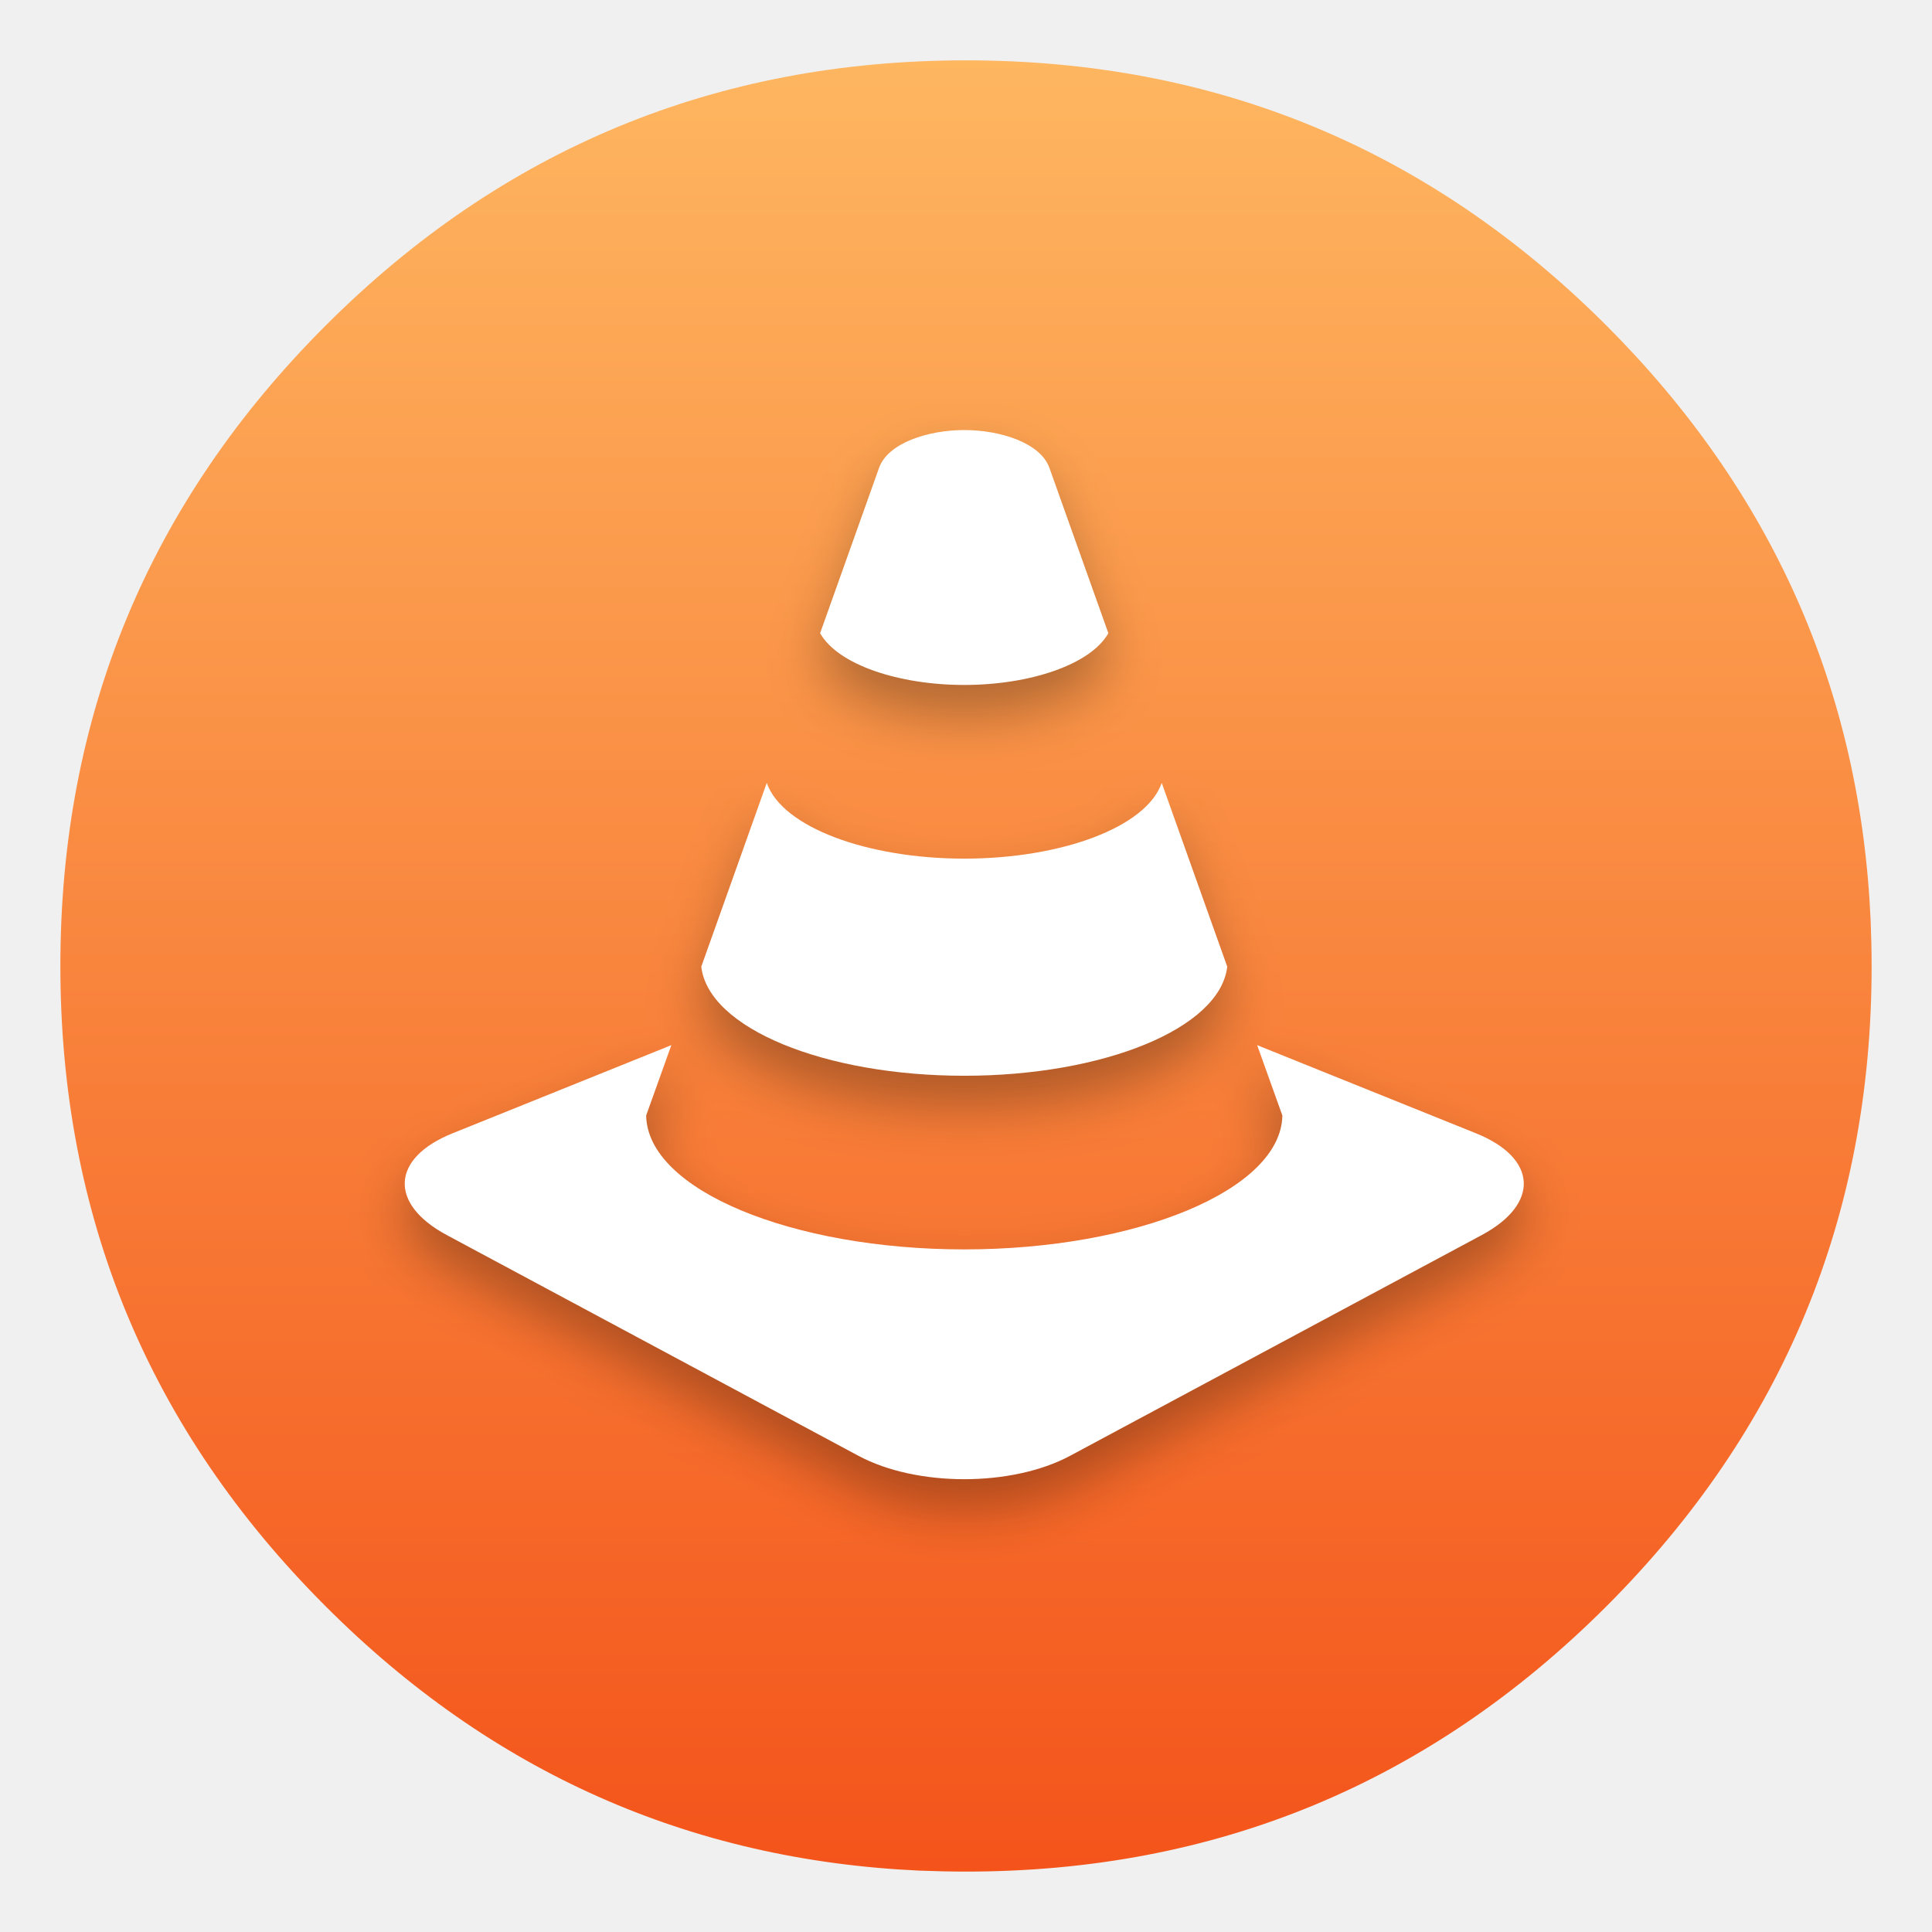
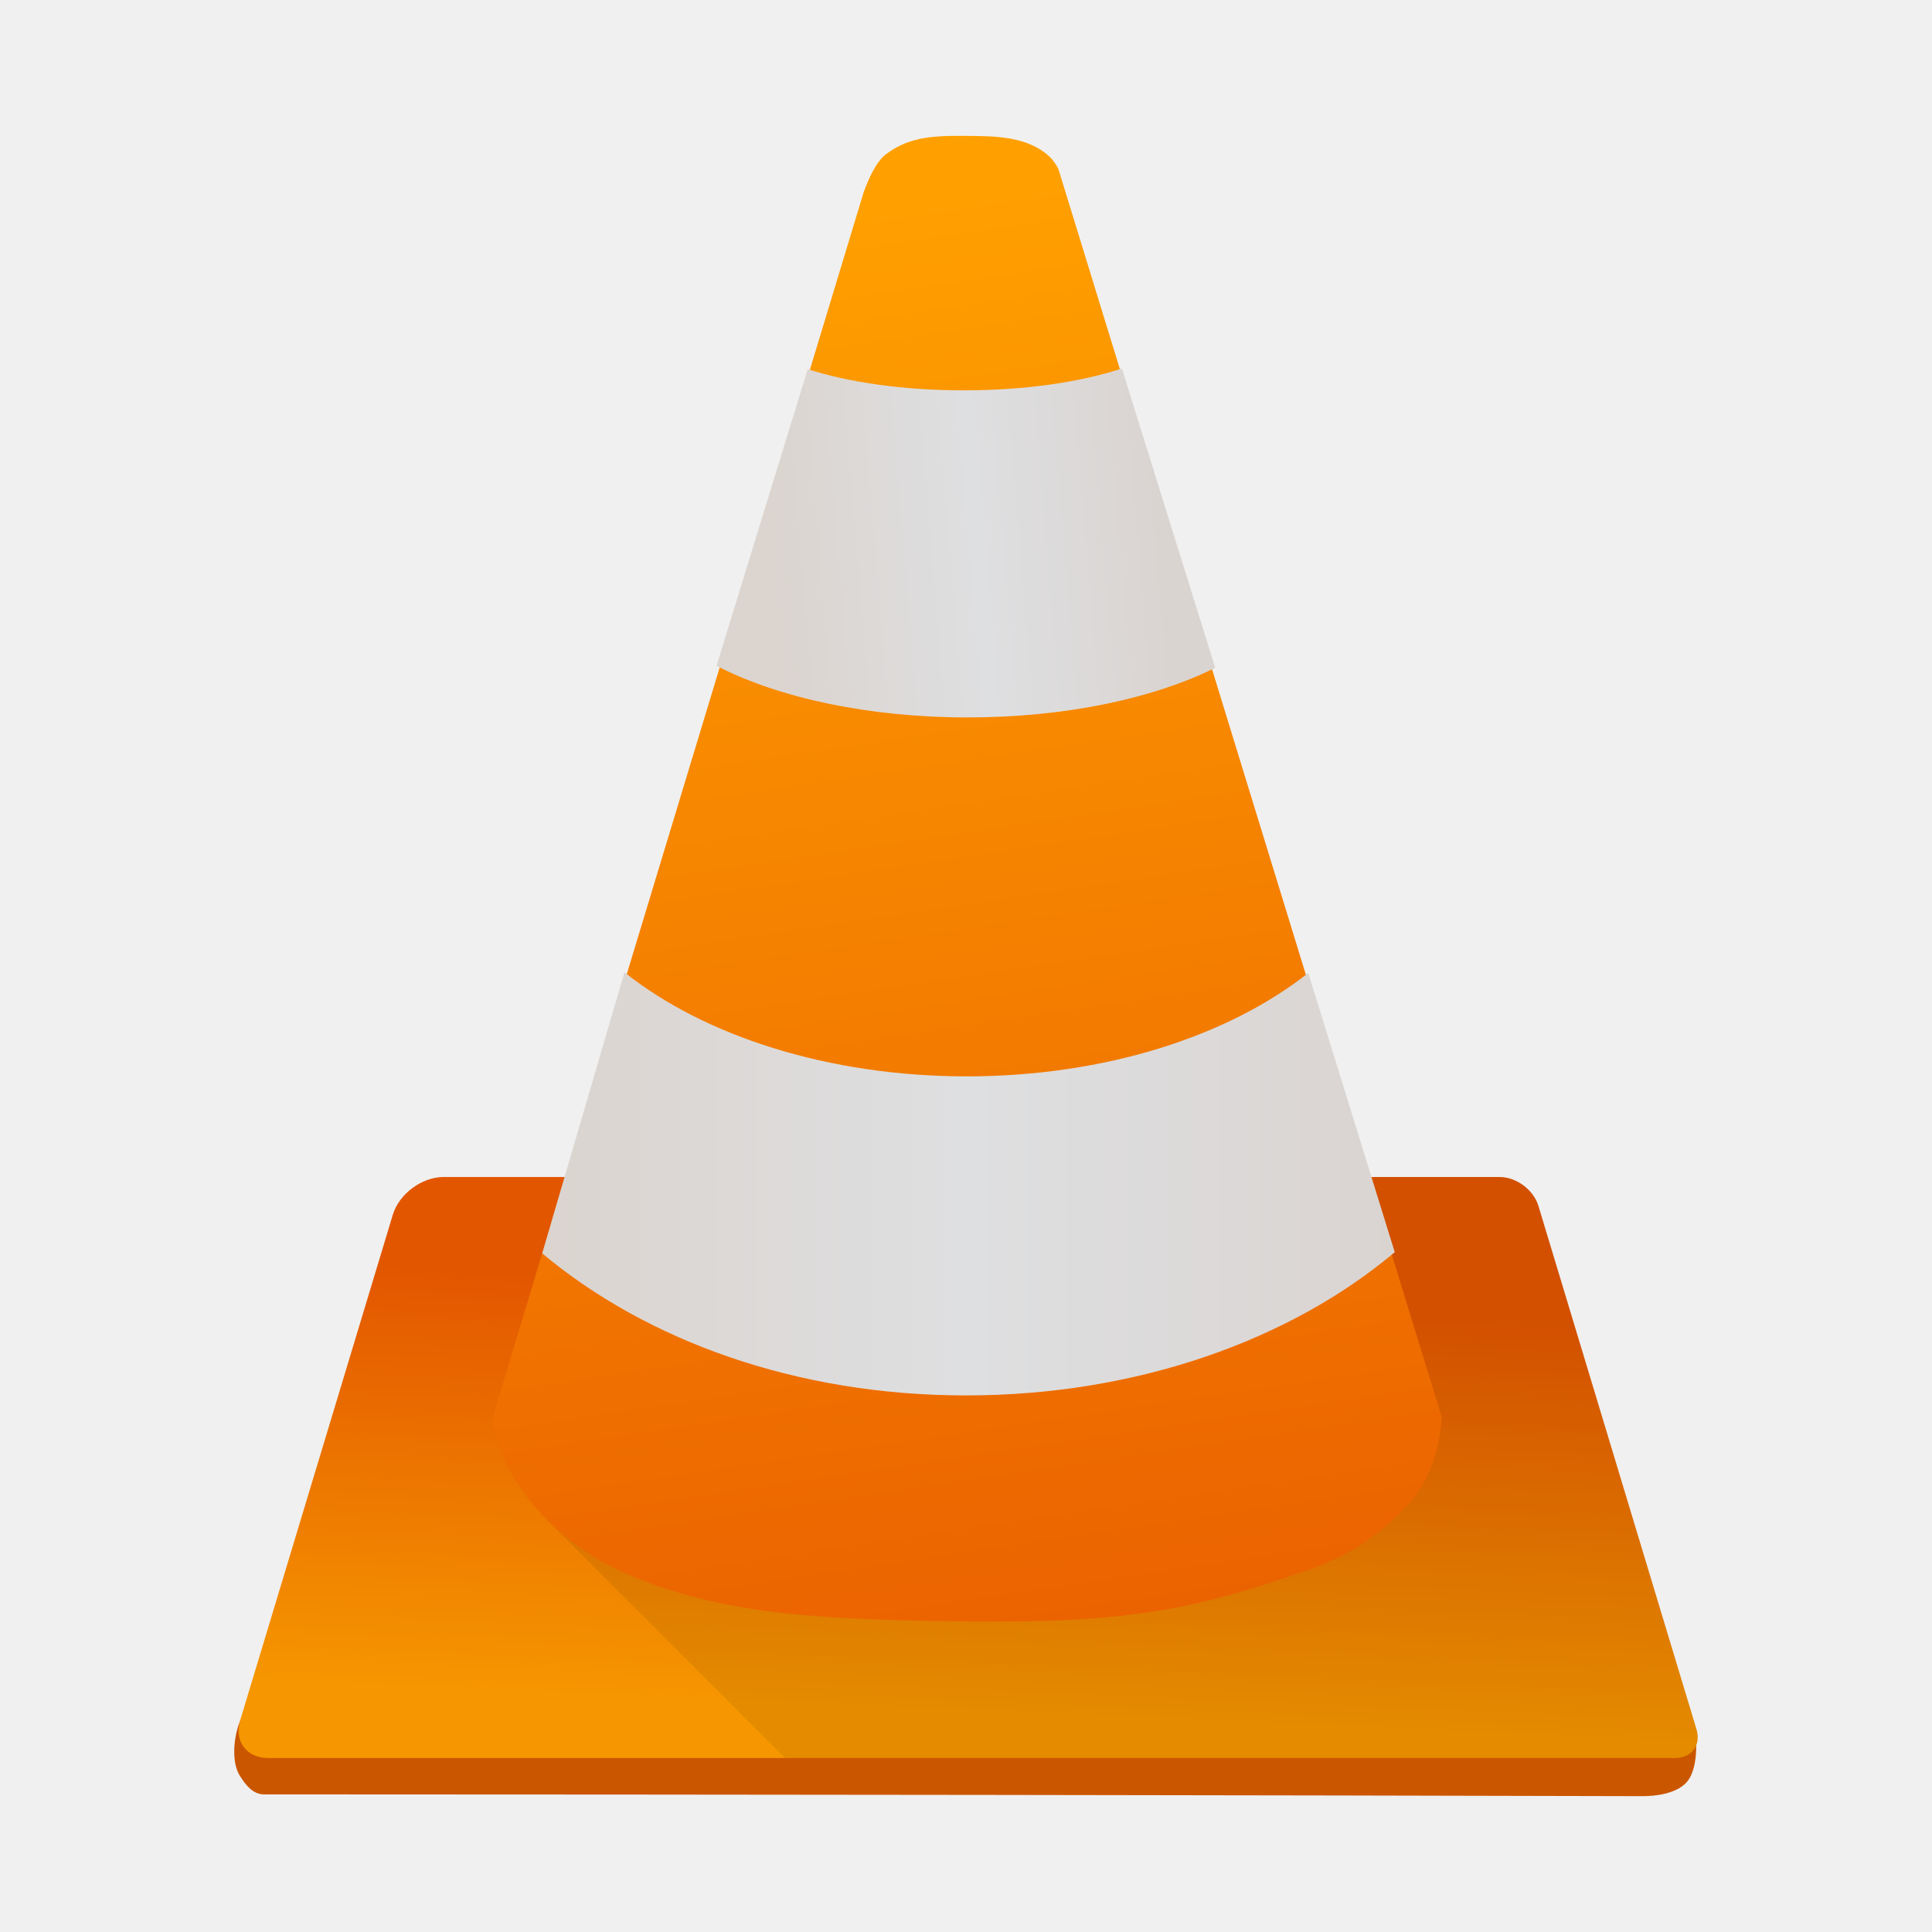
- <svg xmlns="http://www.w3.org/2000/svg" id="Calculator" width="64" height="64" enable-background="new 0 0 1024 1024" image-rendering="optimizeSpeed" version="1.1" viewBox="0 0 64 64">
-   <defs>
-     <linearGradient id="c" x1="520.32" x2="520.32" y1="-19.132" y2="1028.8" gradientTransform="matrix(.063633 0 0 .063633 -.56761 -.53897)" gradientUnits="userSpaceOnUse">
-       <stop stop-color="#ffbc64" offset="0" />
-       <stop stop-color="#f34f17" offset="1" />
+ <svg xmlns="http://www.w3.org/2000/svg" xmlns:xlink="http://www.w3.org/1999/xlink" id="Calculator" width="64" height="64" enable-background="new 0 0 1024 1024" image-rendering="optimizeSpeed" version="1.1" viewBox="0 0 64 64">
+   <defs id="defs12">
+     <linearGradient id="linearGradient874">
+       <stop style="stop-color:#dbd4cf;stop-opacity:1" offset="0" id="stop870" />
+       <stop style="stop-color:#dedfe1;stop-opacity:1" offset="0.502" id="stop878" />
+       <stop style="stop-color:#dad4d1;stop-opacity:1" offset="1" id="stop872" />
+     </linearGradient>
+     <linearGradient id="c" x1="520.32" x2="520.32" y1="-19.132" y2="1028.8" gradientTransform="matrix(0.063633,0,0,0.063633,-100.0232,-0.53897)" gradientUnits="userSpaceOnUse">
+       <stop stop-color="#ffbc64" offset="0" id="stop4" />
+       <stop stop-color="#f34f17" offset="1" id="stop6" />
    </linearGradient>
    <filter id="filter827" x="-.058" y="-.062" width="1.116" height="1.124" color-interpolation-filters="sRGB">
-       <feGaussianBlur stdDeviation="0.898" />
+       <feGaussianBlur stdDeviation="0.898" id="feGaussianBlur9" />
    </filter>
+     <linearGradient id="e" gradientTransform="matrix(0.3145075,0,0,0.320871,16.36046,16.41612)" gradientUnits="userSpaceOnUse" x1="46.226" x2="44.376" y1="82.088" y2="125.316">
+       <stop offset="0" stop-color="#e35600" id="stop16" />
+       <stop offset="1" stop-color="#f69600" id="stop18" />
+     </linearGradient>
+     <linearGradient id="d" gradientUnits="userSpaceOnUse" x1="413.989" x2="407.691" y1="545.196" y2="502.908" gradientTransform="matrix(1.249999,0,0,1.249999,-478.7141,-622.7468)">
+       <stop offset="0" stop-color="#e95c00" id="stop11" />
+       <stop offset="1" stop-color="#ffa000" id="stop13" />
+     </linearGradient>
+     <linearGradient id="c-3" gradientTransform="matrix(0.08952339,0,0,0.088761,16.22613,16.86381)" gradientUnits="userSpaceOnUse" x1="44.104" x2="278.432" xlink:href="#a" y1="228.6" y2="290.7" />
+     <linearGradient id="a">
+       <stop offset="0" stop-color="#dbd4cf" id="stop2" />
+       <stop offset=".529" stop-color="#dedfe1" id="stop4-6" />
+       <stop offset="1" stop-color="#dad4d1" id="stop6-7" />
+     </linearGradient>
+     <linearGradient id="b" gradientTransform="matrix(0.09007651,0,0,0.088761,16.12849,16.86381)" gradientUnits="userSpaceOnUse" x1="104.886" x2="246.866" xlink:href="#a" y1="12.641" y2="0.951" />
+     <linearGradient xlink:href="#linearGradient874" id="linearGradient876" x1="17.961" y1="39.217" x2="46.203" y2="39.217" gradientUnits="userSpaceOnUse" />
  </defs>
-   <path d="m62 32c0-0.506-0.013-1.009-0.032-1.499q-0.509-11.464-8.753-19.717c-5.857-5.854-12.93-8.785-21.215-8.785-8.282 0-15.358 2.93-21.212 8.785-5.857 5.854-8.788 12.93-8.788 21.215 0 8.282 2.93 15.358 8.788 21.212 5.482 5.492 12.049 8.409 19.672 8.756 0.509 0.019 1.018 0.032 1.54 0.032 8.285 0 15.358-2.933 21.215-8.788 5.854-5.854 8.785-12.93 8.785-21.212z" fill="url(#c)" stroke-width=".998" />
-   <path d="m31.942 36.636c4.615 0 8.478-1.568 8.712-3.615-0.686-1.925-1.435-4.024-2.17-6.087-0.51 1.472-3.33 2.509-6.542 2.509-3.211 0-6.031-1.038-6.542-2.509-0.735 2.063-1.483 4.162-2.169 6.087 0.233 2.047 4.096 3.615 8.71 3.615zm0-12.946c2.169 0 4.184-0.672 4.774-1.714-0.813-2.283-1.511-4.242-1.953-5.478-0.293-0.824-1.622-1.252-2.821-1.252-1.199 0-2.528 0.428-2.822 1.252-0.441 1.236-1.139 3.195-1.953 5.478 0.59 1.043 2.606 1.714 4.774 1.714zm16.954 14.853-7.251-2.921 0.835 2.33c-0.042 2.469-4.835 4.436-10.538 4.436-5.702 0-10.496-1.968-10.537-4.436l0.834-2.33-7.25 2.921c-2.033 0.819-2.118 2.336-0.189 3.37l13.636 7.312c1.929 1.034 5.085 1.034 7.013 0l13.636-7.312c1.929-1.034 1.843-2.551-0.189-3.37z" filter="url(#filter827)" opacity=".3" stroke-width="6.056" />
-   <path d="m31.942 35.636c4.615 0 8.478-1.568 8.712-3.615-0.686-1.925-1.435-4.024-2.17-6.087-0.51 1.472-3.33 2.509-6.542 2.509-3.211 0-6.031-1.038-6.542-2.509-0.735 2.063-1.483 4.162-2.169 6.087 0.233 2.047 4.096 3.615 8.71 3.615zm0-12.946c2.169 0 4.184-0.672 4.774-1.714-0.813-2.283-1.511-4.242-1.953-5.478-0.293-0.824-1.622-1.252-2.821-1.252-1.199 0-2.528 0.428-2.822 1.252-0.441 1.236-1.139 3.195-1.953 5.478 0.59 1.043 2.606 1.714 4.774 1.714zm16.954 14.853-7.251-2.921 0.835 2.33c-0.042 2.469-4.835 4.436-10.538 4.436-5.702 0-10.496-1.968-10.537-4.436l0.834-2.33-7.25 2.921c-2.033 0.819-2.118 2.336-0.189 3.37l13.636 7.312c1.929 1.034 5.085 1.034 7.013 0l13.636-7.312c1.929-1.034 1.843-2.551-0.189-3.37z" fill="#fff" stroke-width="6.056" />
+   <path d="m -37.456,32 c 0,-0.506 -0.013,-1.009 -0.032,-1.499 q -0.509,-11.464 -8.753,-19.717 c -5.857,-5.854 -12.93,-8.785 -21.215,-8.785 -8.282,0 -15.358,2.93 -21.212,8.785 -5.857,5.854 -8.788,12.93 -8.788,21.215 0,8.282 2.93,15.358 8.788,21.212 5.482,5.492 12.049,8.409 19.672,8.756 0.509,0.019 1.018,0.032 1.54,0.032 8.285,0 15.358,-2.933 21.215,-8.788 5.854,-5.854 8.785,-12.93 8.785,-21.212 z" fill="url(#c)" stroke-width="0.998" id="path14" style="fill:url(#c)" />
+   <path d="m -67.514,36.636 c 4.615,0 8.478,-1.568 8.712,-3.615 -0.686,-1.925 -1.435,-4.024 -2.17,-6.087 -0.51,1.472 -3.33,2.509 -6.542,2.509 -3.211,0 -6.031,-1.038 -6.542,-2.509 -0.735,2.063 -1.483,4.162 -2.169,6.087 0.233,2.047 4.096,3.615 8.71,3.615 z m 0,-12.946 c 2.169,0 4.184,-0.672 4.774,-1.714 -0.813,-2.283 -1.511,-4.242 -1.953,-5.478 -0.293,-0.824 -1.622,-1.252 -2.821,-1.252 -1.199,0 -2.528,0.428 -2.822,1.252 -0.441,1.236 -1.139,3.195 -1.953,5.478 0.59,1.043 2.606,1.714 4.774,1.714 z m 16.954,14.853 -7.251,-2.921 0.835,2.33 c -0.042,2.469 -4.835,4.436 -10.538,4.436 -5.702,0 -10.496,-1.968 -10.537,-4.436 l 0.834,-2.33 -7.25,2.921 c -2.033,0.819 -2.118,2.336 -0.189,3.37 l 13.636,7.312 c 1.929,1.034 5.085,1.034 7.013,0 l 13.636,-7.312 c 1.929,-1.034 1.843,-2.551 -0.189,-3.37 z" filter="url(#filter827)" opacity="0.3" stroke-width="6.056" id="path16" />
+   <path d="m -67.514,35.636 c 4.615,0 8.478,-1.568 8.712,-3.615 -0.686,-1.925 -1.435,-4.024 -2.17,-6.087 -0.51,1.472 -3.33,2.509 -6.542,2.509 -3.211,0 -6.031,-1.038 -6.542,-2.509 -0.735,2.063 -1.483,4.162 -2.169,6.087 0.233,2.047 4.096,3.615 8.71,3.615 z m 0,-12.946 c 2.169,0 4.184,-0.672 4.774,-1.714 -0.813,-2.283 -1.511,-4.242 -1.953,-5.478 -0.293,-0.824 -1.622,-1.252 -2.821,-1.252 -1.199,0 -2.528,0.428 -2.822,1.252 -0.441,1.236 -1.139,3.195 -1.953,5.478 0.59,1.043 2.606,1.714 4.774,1.714 z m 16.954,14.853 -7.251,-2.921 0.835,2.33 c -0.042,2.469 -4.835,4.436 -10.538,4.436 -5.702,0 -10.496,-1.968 -10.537,-4.436 l 0.834,-2.33 -7.25,2.921 c -2.033,0.819 -2.118,2.336 -0.189,3.37 l 13.636,7.312 c 1.929,1.034 5.085,1.034 7.013,0 l 13.636,-7.312 c 1.929,-1.034 1.843,-2.551 -0.189,-3.37 z" fill="#ffffff" stroke-width="6.056" id="path18" />
+   <path d="m 8.863,55.692 c 0,0 -0.776,0.838 -0.982,1.517 -0.144,0.475 -0.2,1.183 0.059,1.607 0.19,0.311 0.439,0.625 0.803,0.625 15.831,0.003 33.338,0.026 45.656,0.059 0.417,0.001 1.208,-0.072 1.532,-0.536 0.331,-0.472 0.322,-1.526 0.089,-2.053 -0.245,-0.555 -1.398,-0.803 -1.398,-0.803 L 8.863,55.692 Z" fill="#cb5600" id="path21" style="fill-rule:evenodd;stroke-width:1.25" />
+   <path d="m 14.696,38.99 c -0.723,0 -1.474,0.557 -1.684,1.251 L 7.958,56.982 c -0.21,0.694 0.203,1.254 0.926,1.254 H 55.49 c 0.551,0 0.867,-0.425 0.707,-0.954 L 50.961,39.944 C 50.801,39.415 50.23,38.99 49.679,38.99 Z" fill="url(#e)" id="path23" style="fill:url(#e);fill-rule:evenodd;stroke-width:1.25" />
+   <path d="m 18.726,38.99 -2.449,8.086 c 0,0 0.259,1.687 1.868,3.296 l 7.864,7.864 h 29.482 c 0.551,0 0.868,-0.423 0.708,-0.952 L 50.96,39.944 C 50.8,39.416 50.231,38.99 49.68,38.99 Z" fill-opacity="0.078" id="path25" style="fill-rule:evenodd;stroke-width:1.25" />
+   <path d="m 31.966,4.501 c -1.202,-0.013 -1.909,0.077 -2.618,0.61 -0.324,0.243 -0.579,0.821 -0.732,1.237 L 16.277,47.076 c 0,0 0.543,3.523 4.909,5.24 3.022,1.188 6.142,1.346 10.996,1.398 5.406,0.058 7.608,-0.473 11.142,-1.705 1.663,-0.58 2.525,-1.335 3.314,-2.172 1.141,-1.21 1.11,-2.93 1.11,-2.93 L 35.059,5.591 C 34.973,5.435 34.879,5.296 34.778,5.2 34.025,4.486 32.882,4.51 31.966,4.501 Z" fill="url(#d)" id="path27" style="fill:url(#d);fill-rule:evenodd;stroke-width:1.25" />
+   <path d="m 37.164,12.207 c -1.351,0.447 -3.197,0.724 -5.236,0.724 -2.005,0 -3.826,-0.268 -5.171,-0.702 l -3.02,9.828 c 2.03,1.047 5.003,1.709 8.318,1.709 3.249,0 6.173,-0.634 8.2,-1.645 z" fill="url(#b)" id="path31" style="fill:url(#b);fill-rule:evenodd;stroke-width:1.25" />
+   <path id="rect862" style="fill:url(#linearGradient876);stroke-width:3;stroke-linecap:round;stroke-linejoin:round;paint-order:stroke fill markers;fill-opacity:1" d="M 20.686 32.209 L 17.961 41.52 C 21.412 44.403 26.356 46.225 32 46.225 C 37.67 46.225 42.752 44.386 46.203 41.48 L 43.338 32.23 C 40.701 34.317 36.612 35.656 32.023 35.656 C 27.419 35.656 23.322 34.307 20.686 32.209 z " />
</svg>
